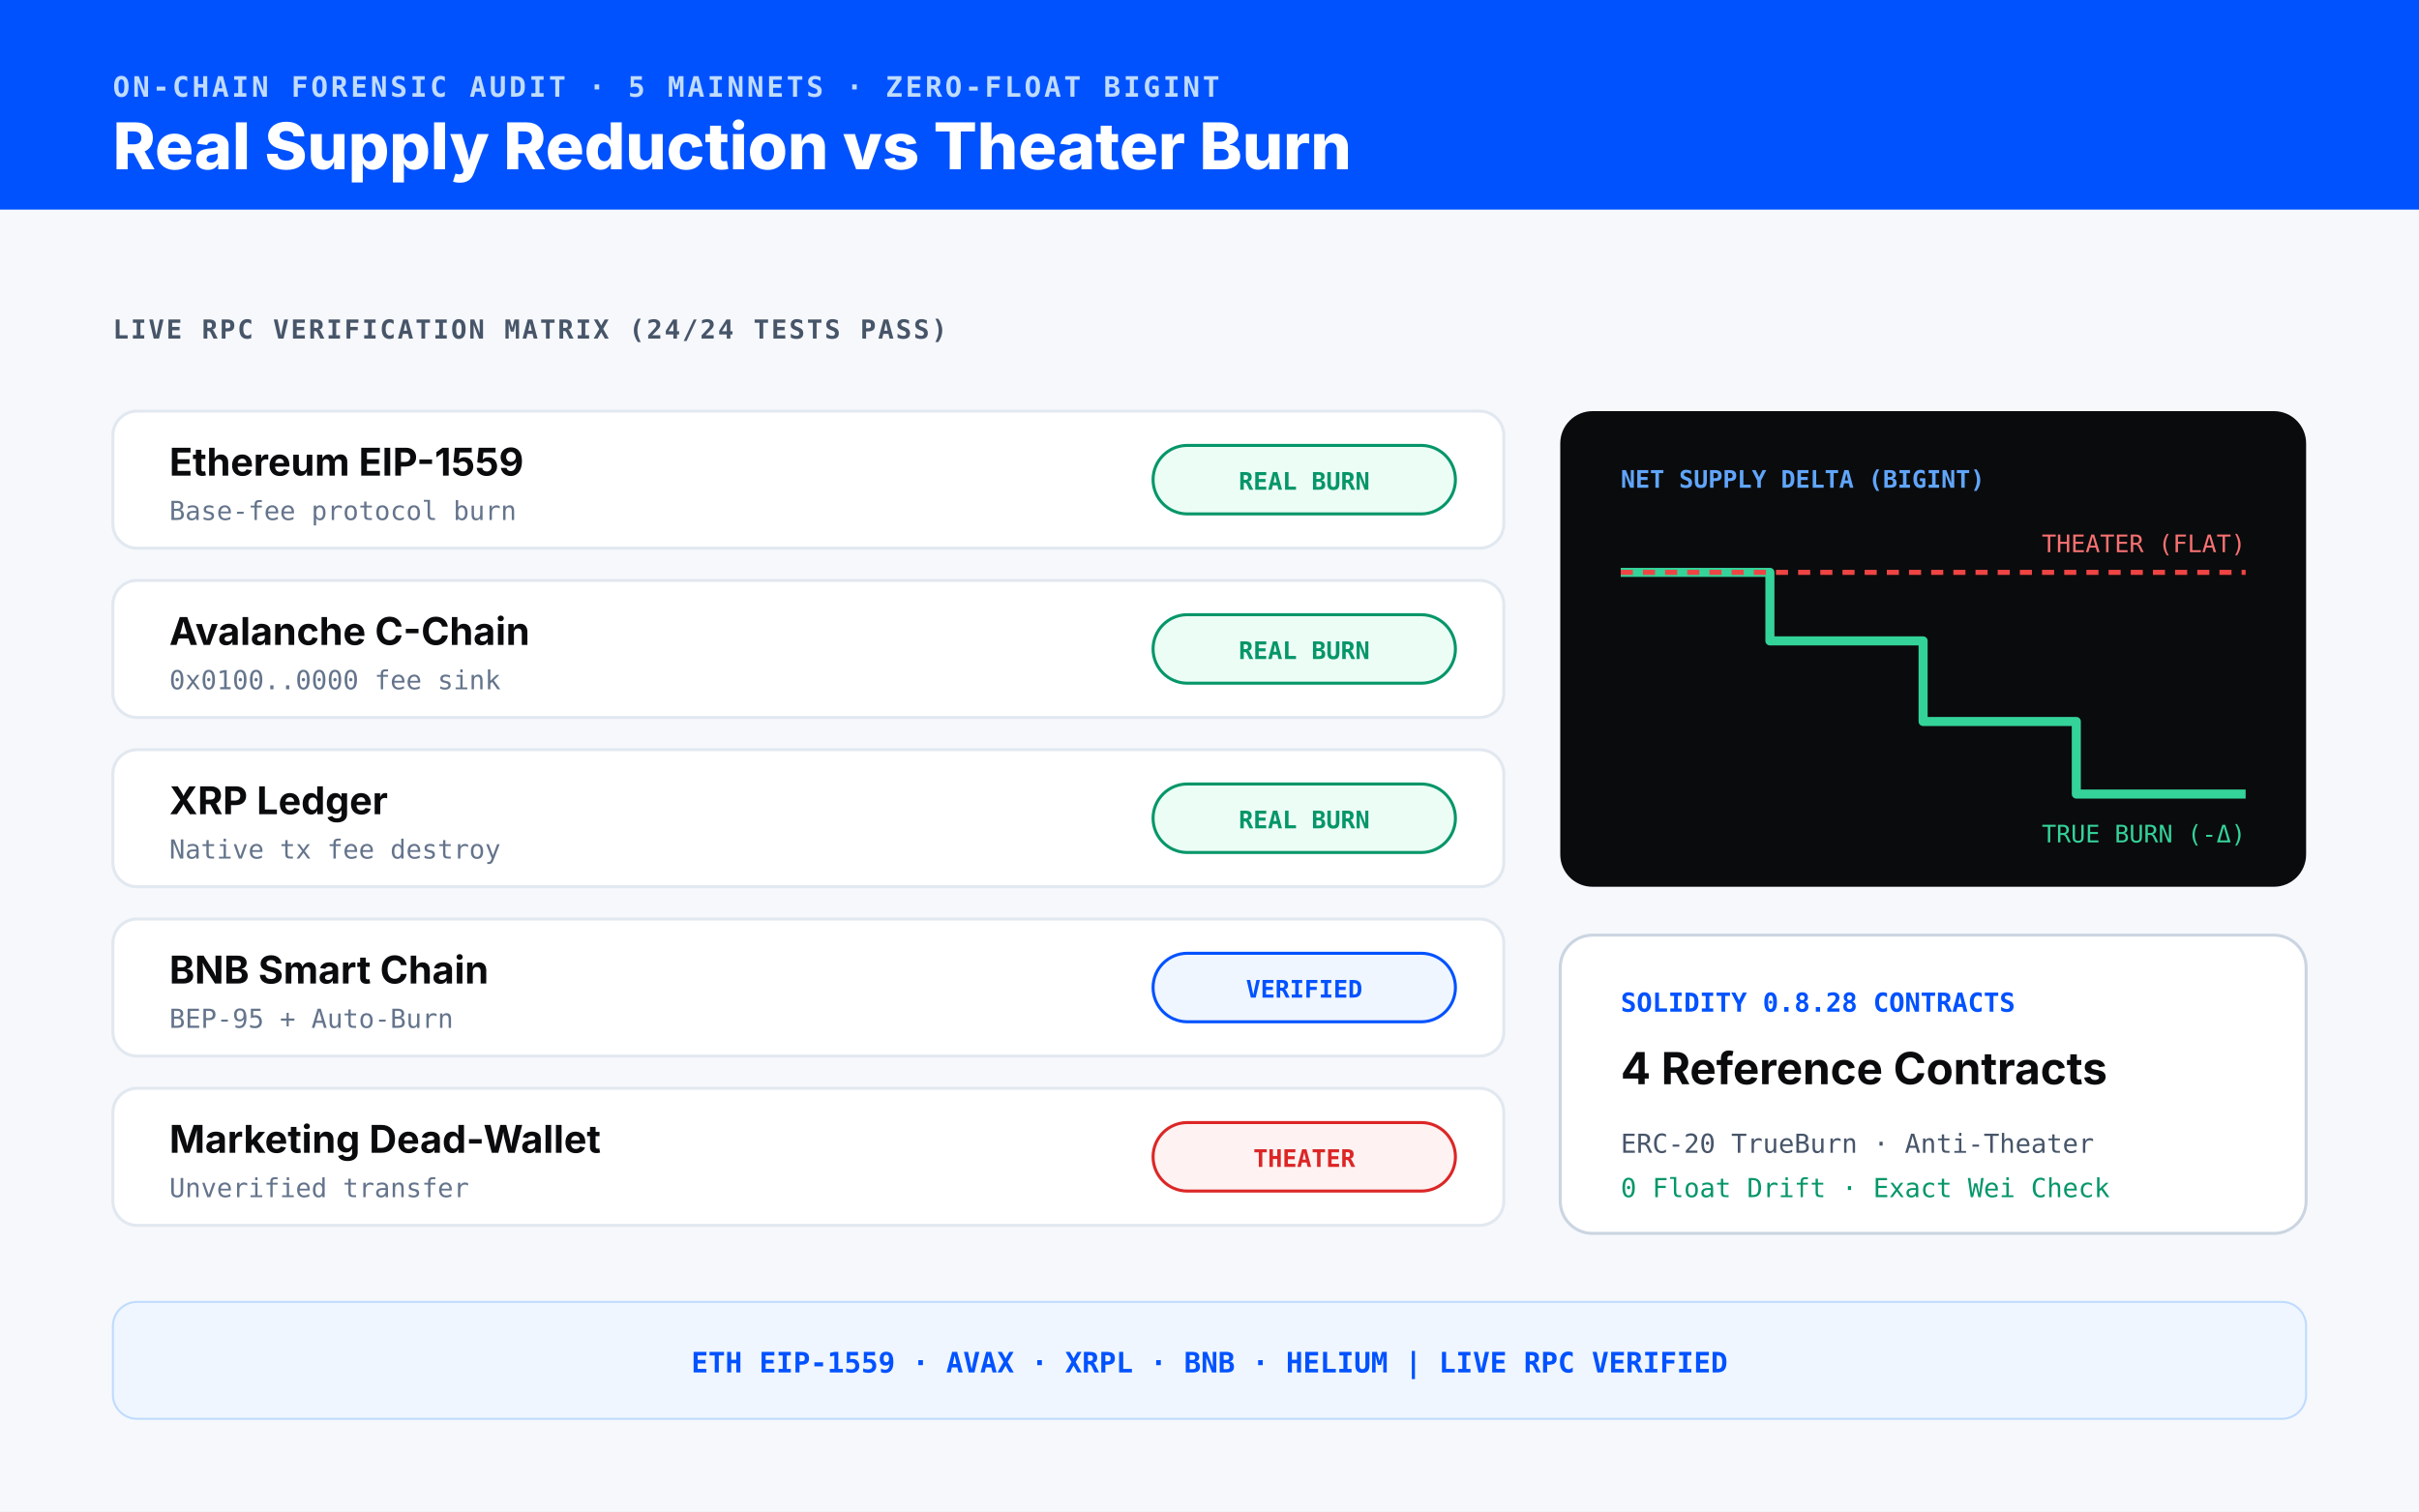
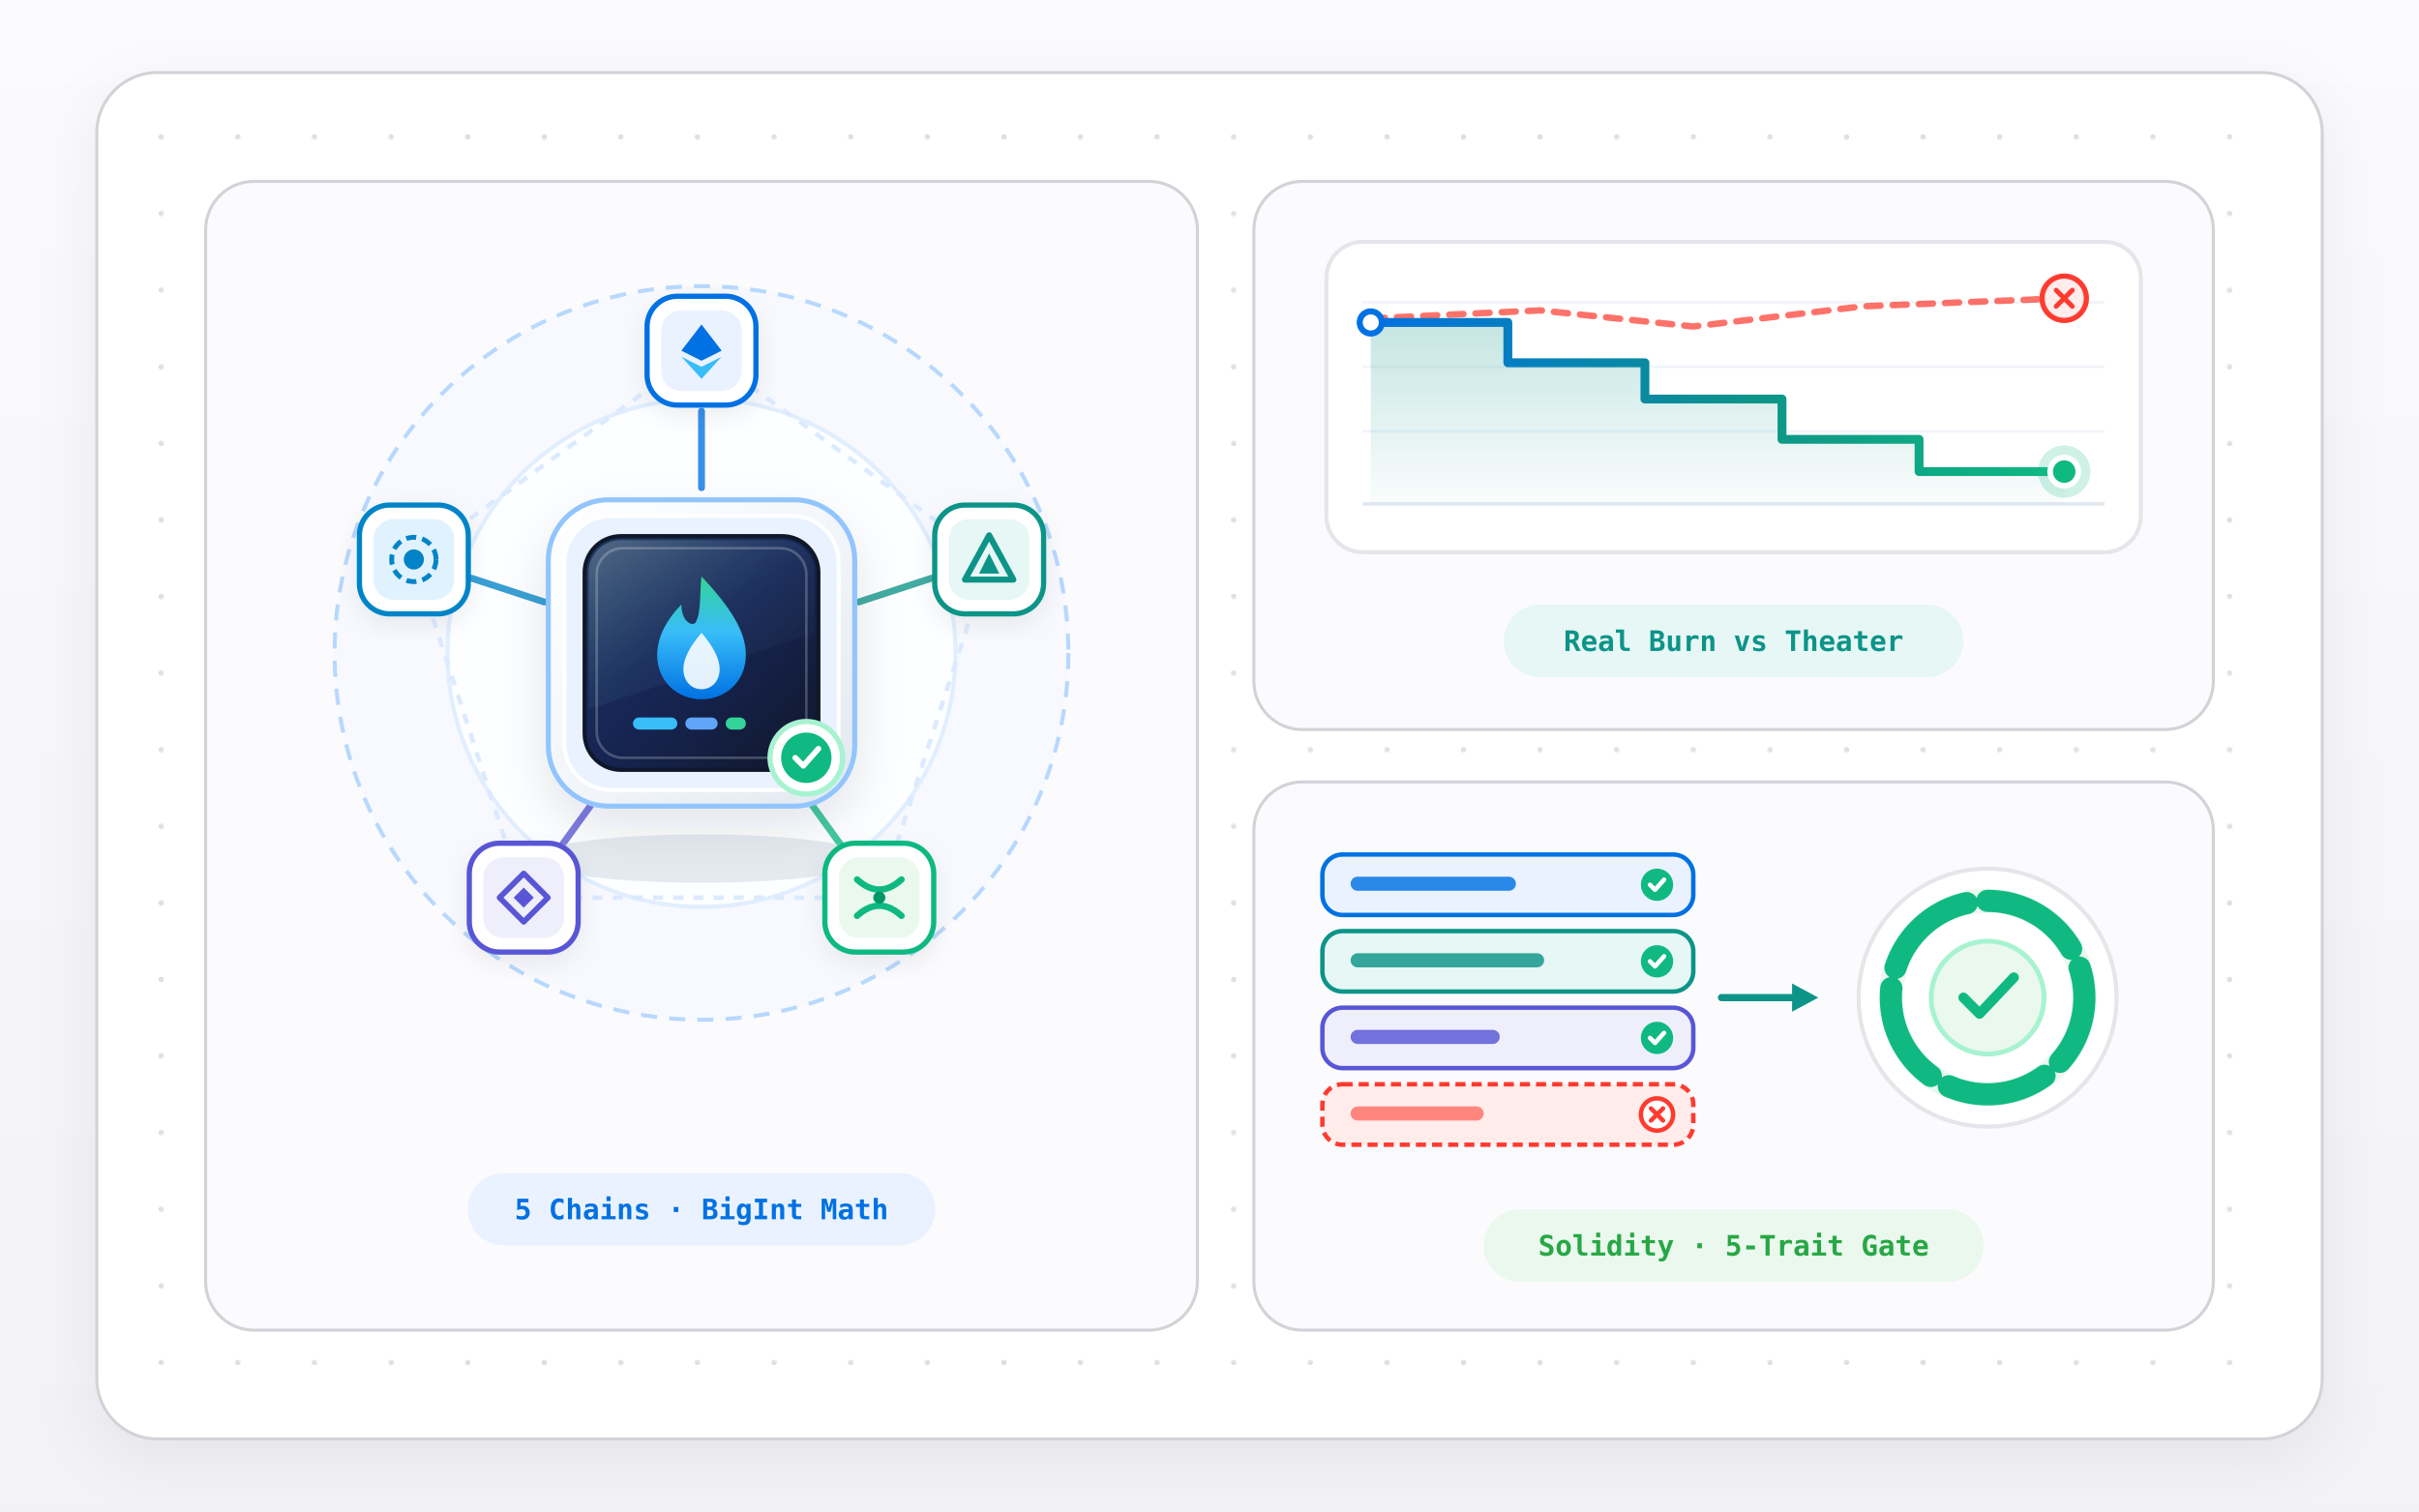
- <svg xmlns="http://www.w3.org/2000/svg" viewBox="0 0 1200 750" width="1200" height="750" role="img" aria-label="Token Burn Verifier Coinbase-inspired multi-chain forensic audit table comparing real vs theater token burns">
+ <svg xmlns="http://www.w3.org/2000/svg" viewBox="0 0 1200 750" width="1200" height="750" role="img" aria-label="Token Burn Verifier Apple-studio illustration featuring a 5-chain protocol burn pentagon around a BigInt ledger core, real burn vs theater audit fork, and 5-trait credibility shield">
  <defs>
- 
+     <linearGradient id="bgGradOuter" x1="0" y1="0" x2="0" y2="1">
+       <stop offset="0%" stop-color="#fbfbfd" />
+       <stop offset="100%" stop-color="#f2f2f7" />
+     </linearGradient>
+     <filter id="softShadowOuter" x="-8%" y="-8%" width="116%" height="120%">
+       <feDropShadow dx="0" dy="10" stdDeviation="16" flood-color="#000000" flood-opacity="0.06" />
+     </filter>
+     <filter id="chipShadow" x="-16%" y="-16%" width="132%" height="138%">
+       <feDropShadow dx="0" dy="10" stdDeviation="12" flood-color="#0f172a" flood-opacity="0.10" />
+     </filter>
+     <filter id="nodeShadow" x="-18%" y="-18%" width="136%" height="142%">
+       <feDropShadow dx="0" dy="4" stdDeviation="6" flood-color="#0f172a" flood-opacity="0.07" />
+     </filter>
+     <pattern id="studioDots" x="61" y="49" width="38" height="38" patternUnits="userSpaceOnUse">
+       <circle cx="19" cy="19" r="1.35" fill="#dcdce2" />
+     </pattern>
+     <clipPath id="outerCardClip">
+       <rect x="64" y="52" width="1072" height="646" rx="22" />
+     </clipPath>
+     <linearGradient id="substrateGrad" x1="0" y1="0" x2="1" y2="1">
+       <stop offset="0%" stop-color="#ffffff" />
+       <stop offset="55%" stop-color="#f1f5f9" />
+       <stop offset="100%" stop-color="#e2e8f0" />
+     </linearGradient>
+     <linearGradient id="dieSapphire" x1="0" y1="0" x2="1" y2="1">
+       <stop offset="0%" stop-color="#1e3a5f" />
+       <stop offset="48%" stop-color="#172554" />
+       <stop offset="100%" stop-color="#0f172a" />
+     </linearGradient>
+     <linearGradient id="dieSpecular" x1="0" y1="0" x2="0.85" y2="1">
+       <stop offset="0%" stop-color="#ffffff" stop-opacity="0.24" />
+       <stop offset="55%" stop-color="#7dd3fc" stop-opacity="0.06" />
+       <stop offset="100%" stop-color="#ffffff" stop-opacity="0.0" />
+     </linearGradient>
+     <linearGradient id="emeraldSeal" x1="0" y1="0" x2="0.8" y2="1">
+       <stop offset="0%" stop-color="#34d399" />
+       <stop offset="55%" stop-color="#10b981" />
+       <stop offset="100%" stop-color="#059669" />
+     </linearGradient>
+     <linearGradient id="glassBevel" x1="0" y1="0" x2="0" y2="1">
+       <stop offset="0%" stop-color="#ffffff" stop-opacity="0.34" />
+       <stop offset="100%" stop-color="#ffffff" stop-opacity="0.02" />
+     </linearGradient>
+     <linearGradient id="burnAccent" x1="0" y1="1" x2="0" y2="0">
+       <stop offset="0%" stop-color="#0071e3" />
+       <stop offset="55%" stop-color="#38bdf8" />
+       <stop offset="100%" stop-color="#34d399" />
+     </linearGradient>
+     <linearGradient id="supplyDropArea" x1="0" y1="0" x2="0" y2="1">
+       <stop offset="0%" stop-color="#0d9488" stop-opacity="0.24" />
+       <stop offset="100%" stop-color="#0d9488" stop-opacity="0.02" />
+     </linearGradient>
+     <linearGradient id="supplyDropStroke" x1="0" y1="0" x2="1" y2="0">
+       <stop offset="0%" stop-color="#0071e3" />
+       <stop offset="55%" stop-color="#0d9488" />
+       <stop offset="100%" stop-color="#10b981" />
+     </linearGradient>
  </defs>
-   <rect width="1200" height="750" fill="#f6f8fc" />
-   <rect x="0" y="0" width="1200" height="104" fill="#0052ff" />
-   <text x="56" y="48" font-family="'SF Mono', 'JetBrains Mono', ui-monospace, Menlo, monospace" font-size="14" font-weight="700" fill="#bfdbfe" letter-spacing="1.4">ON-CHAIN FORENSIC AUDIT · 5 MAINNETS · ZERO-FLOAT BIGINT</text>
-   <text x="56" y="84" font-family="-apple-system, BlinkMacSystemFont, 'SF Pro Display', 'Segoe UI', system-ui, sans-serif" font-size="32" font-weight="800" fill="#ffffff">Real Supply Reduction vs Theater Burn</text>
-   <text x="56" y="168" font-family="'SF Mono', 'JetBrains Mono', ui-monospace, Menlo, monospace" font-size="13" font-weight="700" fill="#475569" letter-spacing="1">LIVE RPC VERIFICATION MATRIX (24/24 TESTS PASS)</text>
-   <rect x="56" y="204" width="690" height="68" rx="12" fill="#ffffff" stroke="#e2e8f0" stroke-width="1.5" />
-   <text x="84" y="236" font-family="-apple-system, BlinkMacSystemFont, 'SF Pro Display', 'Segoe UI', system-ui, sans-serif" font-size="19" font-weight="700" fill="#0a0b0d">Ethereum EIP-1559</text>
-   <text x="84" y="258" font-family="'SF Mono', 'JetBrains Mono', ui-monospace, Menlo, monospace" font-size="13" fill="#64748b">Base-fee protocol burn</text>
-   <rect x="572" y="221" width="150" height="34" rx="17" fill="#ecfdf5" stroke="#059669" stroke-width="1.5" />
-   <text x="647" y="243" text-anchor="middle" font-family="'SF Mono', 'JetBrains Mono', ui-monospace, Menlo, monospace" font-size="12" font-weight="700" fill="#059669">REAL BURN</text>
-   <rect x="56" y="288" width="690" height="68" rx="12" fill="#ffffff" stroke="#e2e8f0" stroke-width="1.5" />
-   <text x="84" y="320" font-family="-apple-system, BlinkMacSystemFont, 'SF Pro Display', 'Segoe UI', system-ui, sans-serif" font-size="19" font-weight="700" fill="#0a0b0d">Avalanche C-Chain</text>
-   <text x="84" y="342" font-family="'SF Mono', 'JetBrains Mono', ui-monospace, Menlo, monospace" font-size="13" fill="#64748b">0x0100..0000 fee sink</text>
-   <rect x="572" y="305" width="150" height="34" rx="17" fill="#ecfdf5" stroke="#059669" stroke-width="1.5" />
-   <text x="647" y="327" text-anchor="middle" font-family="'SF Mono', 'JetBrains Mono', ui-monospace, Menlo, monospace" font-size="12" font-weight="700" fill="#059669">REAL BURN</text>
-   <rect x="56" y="372" width="690" height="68" rx="12" fill="#ffffff" stroke="#e2e8f0" stroke-width="1.5" />
-   <text x="84" y="404" font-family="-apple-system, BlinkMacSystemFont, 'SF Pro Display', 'Segoe UI', system-ui, sans-serif" font-size="19" font-weight="700" fill="#0a0b0d">XRP Ledger</text>
-   <text x="84" y="426" font-family="'SF Mono', 'JetBrains Mono', ui-monospace, Menlo, monospace" font-size="13" fill="#64748b">Native tx fee destroy</text>
-   <rect x="572" y="389" width="150" height="34" rx="17" fill="#ecfdf5" stroke="#059669" stroke-width="1.5" />
-   <text x="647" y="411" text-anchor="middle" font-family="'SF Mono', 'JetBrains Mono', ui-monospace, Menlo, monospace" font-size="12" font-weight="700" fill="#059669">REAL BURN</text>
-   <rect x="56" y="456" width="690" height="68" rx="12" fill="#ffffff" stroke="#e2e8f0" stroke-width="1.5" />
-   <text x="84" y="488" font-family="-apple-system, BlinkMacSystemFont, 'SF Pro Display', 'Segoe UI', system-ui, sans-serif" font-size="19" font-weight="700" fill="#0a0b0d">BNB Smart Chain</text>
-   <text x="84" y="510" font-family="'SF Mono', 'JetBrains Mono', ui-monospace, Menlo, monospace" font-size="13" fill="#64748b">BEP-95 + Auto-Burn</text>
-   <rect x="572" y="473" width="150" height="34" rx="17" fill="#eff6ff" stroke="#0052ff" stroke-width="1.5" />
-   <text x="647" y="495" text-anchor="middle" font-family="'SF Mono', 'JetBrains Mono', ui-monospace, Menlo, monospace" font-size="12" font-weight="700" fill="#0052ff">VERIFIED</text>
-   <rect x="56" y="540" width="690" height="68" rx="12" fill="#ffffff" stroke="#e2e8f0" stroke-width="1.5" />
-   <text x="84" y="572" font-family="-apple-system, BlinkMacSystemFont, 'SF Pro Display', 'Segoe UI', system-ui, sans-serif" font-size="19" font-weight="700" fill="#0a0b0d">Marketing Dead-Wallet</text>
-   <text x="84" y="594" font-family="'SF Mono', 'JetBrains Mono', ui-monospace, Menlo, monospace" font-size="13" fill="#64748b">Unverified transfer</text>
-   <rect x="572" y="557" width="150" height="34" rx="17" fill="#fef2f2" stroke="#dc2626" stroke-width="1.5" />
-   <text x="647" y="579" text-anchor="middle" font-family="'SF Mono', 'JetBrains Mono', ui-monospace, Menlo, monospace" font-size="12" font-weight="700" fill="#dc2626">THEATER</text>
-   <rect x="774" y="204" width="370" height="236" rx="16" fill="#0a0b0d" />
-   <text x="804" y="242" font-family="'SF Mono', 'JetBrains Mono', ui-monospace, Menlo, monospace" font-size="12" font-weight="700" fill="#60a5fa">NET SUPPLY DELTA (BIGINT)</text>
-   <polyline points="804,284 878,284 878,318 954,318 954,358 1030,358 1030,394 1114,394" fill="none" stroke="#34d399" stroke-width="4.5" stroke-linejoin="round" />
-   <line x1="804" y1="284" x2="1114" y2="284" stroke="#ef4444" stroke-width="2.5" stroke-dasharray="6 5" />
-   <text x="1114" y="274" text-anchor="end" font-family="'SF Mono', 'JetBrains Mono', ui-monospace, Menlo, monospace" font-size="12" fill="#f87171">THEATER (FLAT)</text>
-   <text x="1114" y="418" text-anchor="end" font-family="'SF Mono', 'JetBrains Mono', ui-monospace, Menlo, monospace" font-size="12" fill="#34d399">TRUE BURN (-Δ)</text>
-   <rect x="774" y="464" width="370" height="148" rx="16" fill="#ffffff" stroke="#cbd5e1" stroke-width="1.5" />
-   <text x="804" y="502" font-family="'SF Mono', 'JetBrains Mono', ui-monospace, Menlo, monospace" font-size="13" font-weight="700" fill="#0052ff">SOLIDITY 0.8.28 CONTRACTS</text>
-   <text x="804" y="538" font-family="-apple-system, BlinkMacSystemFont, 'SF Pro Display', 'Segoe UI', system-ui, sans-serif" font-size="22" font-weight="700" fill="#0a0b0d">4 Reference Contracts</text>
-   <text x="804" y="572" font-family="'SF Mono', 'JetBrains Mono', ui-monospace, Menlo, monospace" font-size="13" fill="#475569">ERC-20 TrueBurn · Anti-Theater</text>
-   <text x="804" y="594" font-family="'SF Mono', 'JetBrains Mono', ui-monospace, Menlo, monospace" font-size="13" fill="#059669">0 Float Drift · Exact Wei Check</text>
-   <rect x="56" y="646" width="1088" height="58" rx="12" fill="#eff6ff" stroke="#bfdbfe" />
-   <text x="600" y="681" text-anchor="middle" font-family="'SF Mono', 'JetBrains Mono', ui-monospace, Menlo, monospace" font-size="14" font-weight="700" fill="#0052ff">ETH EIP-1559  ·  AVAX  ·  XRPL  ·  BNB  ·  HELIUM  |  LIVE RPC VERIFIED</text>
+   <rect width="1200" height="750" fill="url(#bgGradOuter)" />
+   <rect x="48" y="36" width="1104" height="678" rx="30" fill="#ffffff" stroke="#d2d2d7" stroke-width="1.5" filter="url(#softShadowOuter)" />
+   <rect x="64" y="52" width="1072" height="646" rx="22" fill="url(#studioDots)" clip-path="url(#outerCardClip)" />
+   <g transform="translate(48, 36)">
+     <rect x="54" y="54" width="492" height="570" rx="24" fill="#fbfbfd" stroke="#d2d2d7" stroke-width="1.5" />
+     <circle cx="300" cy="288" r="182" fill="#f4f8ff" opacity="0.65" stroke="#93c5fd" stroke-width="2" stroke-dasharray="8 6" />
+     <circle cx="300" cy="288" r="126" fill="#ffffff" opacity="0.78" stroke="#dbeafe" stroke-width="2" />
+     <polygon points="300.0,138.0 442.7,241.6 388.2,409.4 211.8,409.4 157.3,241.6" fill="none" stroke="#dbeafe" stroke-width="2.2" stroke-dasharray="5 5" />
+     <line x1="300.0" y1="206.0" x2="300.0" y2="168.0" stroke="#0071e3" stroke-width="3.4" stroke-linecap="round" opacity="0.78" />
+     <line x1="378.0" y1="262.7" x2="414.1" y2="250.9" stroke="#0d9488" stroke-width="3.4" stroke-linecap="round" opacity="0.78" />
+     <line x1="348.2" y1="354.3" x2="370.5" y2="385.1" stroke="#10b981" stroke-width="3.4" stroke-linecap="round" opacity="0.78" />
+     <line x1="251.8" y1="354.3" x2="229.5" y2="385.1" stroke="#5856d6" stroke-width="3.4" stroke-linecap="round" opacity="0.78" />
+     <line x1="222.0" y1="262.7" x2="185.9" y2="250.9" stroke="#0284c7" stroke-width="3.4" stroke-linecap="round" opacity="0.78" />
+     <ellipse cx="300" cy="390" rx="84" ry="12" fill="#cbd5e1" opacity="0.50" />
+     <g transform="translate(300.0, 138.0)" filter="url(#nodeShadow)">
+       <rect x="-27" y="-27" width="54" height="54" rx="15" fill="#ffffff" stroke="#0071e3" stroke-width="2.6" />
+       <rect x="-20" y="-20" width="40" height="40" rx="10" fill="#eaf2ff" />
+       <polygon points="0,-13 10,0 0,5 -10,0" fill="#0071e3" />
+       <polygon points="0,8 10,3 0,14 -10,3" fill="#38bdf8" />
+     </g>
+     <g transform="translate(442.7, 241.6)" filter="url(#nodeShadow)">
+       <rect x="-27" y="-27" width="54" height="54" rx="15" fill="#ffffff" stroke="#0d9488" stroke-width="2.6" />
+       <rect x="-20" y="-20" width="40" height="40" rx="10" fill="#e6f7f5" />
+       <polygon points="0,-12 12,10 -12,10" fill="none" stroke="#0d9488" stroke-width="3" stroke-linejoin="round" />
+       <polygon points="0,-3 5,7 -5,7" fill="#0d9488" />
+     </g>
+     <g transform="translate(388.2, 409.4)" filter="url(#nodeShadow)">
+       <rect x="-27" y="-27" width="54" height="54" rx="15" fill="#ffffff" stroke="#10b981" stroke-width="2.6" />
+       <rect x="-20" y="-20" width="40" height="40" rx="10" fill="#eaf8ee" />
+       <path d="M -11 -9 Q 0 1 11 -9" fill="none" stroke="#10b981" stroke-width="3.2" stroke-linecap="round" />
+       <path d="M -11 9 Q 0 -1 11 9" fill="none" stroke="#10b981" stroke-width="3.2" stroke-linecap="round" />
+       <circle cx="0" cy="0" r="3" fill="#059669" />
+     </g>
+     <g transform="translate(211.8, 409.4)" filter="url(#nodeShadow)">
+       <rect x="-27" y="-27" width="54" height="54" rx="15" fill="#ffffff" stroke="#5856d6" stroke-width="2.6" />
+       <rect x="-20" y="-20" width="40" height="40" rx="10" fill="#efeffc" />
+       <polygon points="0,-12 12,0 0,12 -12,0" fill="none" stroke="#5856d6" stroke-width="2.8" stroke-linejoin="round" />
+       <polygon points="0,-5 5,0 0,5 -5,0" fill="#5856d6" />
+     </g>
+     <g transform="translate(157.3, 241.6)" filter="url(#nodeShadow)">
+       <rect x="-27" y="-27" width="54" height="54" rx="15" fill="#ffffff" stroke="#0284c7" stroke-width="2.6" />
+       <rect x="-20" y="-20" width="40" height="40" rx="10" fill="#e0f2fe" />
+       <circle cx="0" cy="0" r="11" fill="none" stroke="#0284c7" stroke-width="2.4" stroke-dasharray="5 3" />
+       <circle cx="0" cy="0" r="5" fill="#0284c7" />
+     </g>
+     <rect x="224" y="212" width="152" height="152" rx="30" fill="url(#substrateGrad)" stroke="#93c5fd" stroke-width="2.5" filter="url(#chipShadow)" />
+     <rect x="232" y="220" width="136" height="136" rx="23" fill="#eaf2ff" stroke="#ffffff" stroke-width="2" />
+     <rect x="242" y="230" width="116" height="116" rx="18" fill="url(#dieSapphire)" stroke="#0f172a" stroke-width="2" />
+     <path d="M 260 232 H 340 A 16 16 0 0 1 356 248 V 278 L 244 316 V 248 A 16 16 0 0 1 260 232 Z" fill="url(#dieSpecular)" />
+     <rect x="248" y="236" width="104" height="104" rx="13" fill="none" stroke="#ffffff" stroke-width="1.3" opacity="0.22" />
+     <path d="M 300 250 C 314 265, 322 277, 322 289 C 322 302, 312 311, 300 311 C 288 311, 278 302, 278 289 C 278 279, 284 270, 290 264 C 290 272, 295 275, 297 273 C 300 268, 299 258, 300 250 Z" fill="url(#burnAccent)" />
+     <path d="M 300 278 C 306 285, 309 291, 309 296 C 309 302, 305 306, 300 306 C 295 306, 291 302, 291 296 C 291 291, 294 285, 300 278 Z" fill="#ffffff" opacity="0.88" />
+     <rect x="266" y="320" width="22" height="6" rx="3" fill="#38bdf8" />
+     <rect x="292" y="320" width="16" height="6" rx="3" fill="#60a5fa" />
+     <rect x="312" y="320" width="10" height="6" rx="3" fill="#34d399" />
+     <circle cx="352" cy="340" r="18" fill="#ffffff" stroke="#a7f3d0" stroke-width="2.6" />
+     <circle cx="352" cy="340" r="12.5" fill="#10b981" />
+     <path d="M 346.5 340 L 350.5 344 L 358 335.5" fill="none" stroke="#ffffff" stroke-width="2.8" stroke-linecap="round" stroke-linejoin="round" />
+     <rect x="184" y="546" width="232" height="36" rx="18" fill="#eaf2ff" />
+     <text x="300" y="569" text-anchor="middle" font-family="SF Mono, ui-monospace, monospace" font-size="14" font-weight="700" fill="#0071e3">5 Chains · BigInt Math</text>
+     <rect x="574" y="54" width="476" height="272" rx="24" fill="#fbfbfd" stroke="#d2d2d7" stroke-width="1.5" />
+     <rect x="610" y="84" width="404" height="154" rx="18" fill="#ffffff" stroke="#e5e5ea" stroke-width="2" />
+     <line x1="628" y1="114" x2="996" y2="114" stroke="#f1f5f9" stroke-width="1.4" />
+     <line x1="628" y1="146" x2="996" y2="146" stroke="#f1f5f9" stroke-width="1.4" />
+     <line x1="628" y1="178" x2="996" y2="178" stroke="#f1f5f9" stroke-width="1.4" />
+     <line x1="628" y1="214" x2="996" y2="214" stroke="#e2e8f0" stroke-width="1.8" />
+     <path d="M 632 122 L 716 118 L 792 126 L 876 116 L 976 112" fill="none" stroke="#ff3b30" stroke-width="3.2" stroke-dasharray="7 6" stroke-linecap="round" opacity="0.72" />
+     <circle cx="976" cy="112" r="11" fill="#ffeceb" stroke="#ff3b30" stroke-width="2.6" />
+     <path d="M 972 108 L 980 116 M 980 108 L 972 116" stroke="#ff3b30" stroke-width="2.4" stroke-linecap="round" />
+     <polygon points="632,214 632,124 700,124 700,144 768,144 768,162 836,162 836,182 904,182 904,198 976,198 976,214" fill="url(#supplyDropArea)" />
+     <polyline points="632,124 700,124 700,144 768,144 768,162 836,162 836,182 904,182 904,198 976,198" fill="none" stroke="url(#supplyDropStroke)" stroke-width="4.4" stroke-linecap="round" stroke-linejoin="round" />
+     <circle cx="632" cy="124" r="5.5" fill="#ffffff" stroke="#0071e3" stroke-width="3" />
+     <circle cx="976" cy="198" r="13" fill="#10b981" opacity="0.20" />
+     <circle cx="976" cy="198" r="7" fill="#10b981" stroke="#ffffff" stroke-width="2.8" />
+     <rect x="698" y="264" width="228" height="36" rx="18" fill="#e6f7f5" />
+     <text x="812" y="287" text-anchor="middle" font-family="SF Mono, ui-monospace, monospace" font-size="14" font-weight="700" fill="#0d9488">Real Burn vs Theater</text>
+     <rect x="574" y="352" width="476" height="272" rx="24" fill="#fbfbfd" stroke="#d2d2d7" stroke-width="1.5" />
+     <rect x="608" y="388" width="184" height="30" rx="10" fill="#eaf2ff" stroke="#0071e3" stroke-width="2.2" />
+     <rect x="622" y="399" width="82" height="7" rx="3.5" fill="#0071e3" opacity="0.82" />
+     <circle cx="774" cy="403" r="8" fill="#10b981" />
+     <path d="M 770.5 403 L 773 405.5 L 777.5 400.5" fill="none" stroke="#ffffff" stroke-width="2.2" stroke-linecap="round" stroke-linejoin="round" />
+     <rect x="608" y="426" width="184" height="30" rx="10" fill="#e6f7f5" stroke="#0d9488" stroke-width="2.2" />
+     <rect x="622" y="437" width="96" height="7" rx="3.5" fill="#0d9488" opacity="0.82" />
+     <circle cx="774" cy="441" r="8" fill="#10b981" />
+     <path d="M 770.5 441 L 773 443.5 L 777.5 438.5" fill="none" stroke="#ffffff" stroke-width="2.2" stroke-linecap="round" stroke-linejoin="round" />
+     <rect x="608" y="464" width="184" height="30" rx="10" fill="#efeffc" stroke="#5856d6" stroke-width="2.2" />
+     <rect x="622" y="475" width="74" height="7" rx="3.5" fill="#5856d6" opacity="0.82" />
+     <circle cx="774" cy="479" r="8" fill="#10b981" />
+     <path d="M 770.5 479 L 773 481.5 L 777.5 476.5" fill="none" stroke="#ffffff" stroke-width="2.2" stroke-linecap="round" stroke-linejoin="round" />
+     <rect x="608" y="502" width="184" height="30" rx="10" fill="#ffeceb" stroke="#ff3b30" stroke-width="2.2" stroke-dasharray="5 3" />
+     <rect x="622" y="513" width="66" height="7" rx="3.5" fill="#ff3b30" opacity="0.58" />
+     <circle cx="774" cy="517" r="8" fill="#ffffff" stroke="#ff3b30" stroke-width="2.2" />
+     <path d="M 771 514 L 777 520 M 777 514 L 771 520" stroke="#ff3b30" stroke-width="2.2" stroke-linecap="round" />
+     <line x1="806" y1="459" x2="844" y2="459" stroke="#0d9488" stroke-width="3.6" stroke-linecap="round" />
+     <polygon points="841,452 854,459 841,466" fill="#0d9488" />
+     <circle cx="938" cy="459" r="64" fill="#ffffff" stroke="#e5e5ea" stroke-width="2" />
+     <circle cx="938" cy="459" r="48" fill="none" stroke="#eaf8ee" stroke-width="12" />
+     <circle cx="938" cy="459" r="48" fill="none" stroke="#10b981" stroke-width="11" stroke-dasharray="50 10.3" stroke-linecap="round" transform="rotate(-90 938 459)" />
+     <circle cx="938" cy="459" r="28" fill="#eaf8ee" stroke="#a7f3d0" stroke-width="2.4" />
+     <path d="M 926 459 L 934 467 L 951 449" fill="none" stroke="#10b981" stroke-width="5" stroke-linecap="round" stroke-linejoin="round" />
+     <rect x="688" y="564" width="248" height="36" rx="18" fill="#eaf8ee" />
+     <text x="812" y="587" text-anchor="middle" font-family="SF Mono, ui-monospace, monospace" font-size="14" font-weight="700" fill="#28a745">Solidity · 5-Trait Gate</text>
+   </g>
</svg>
